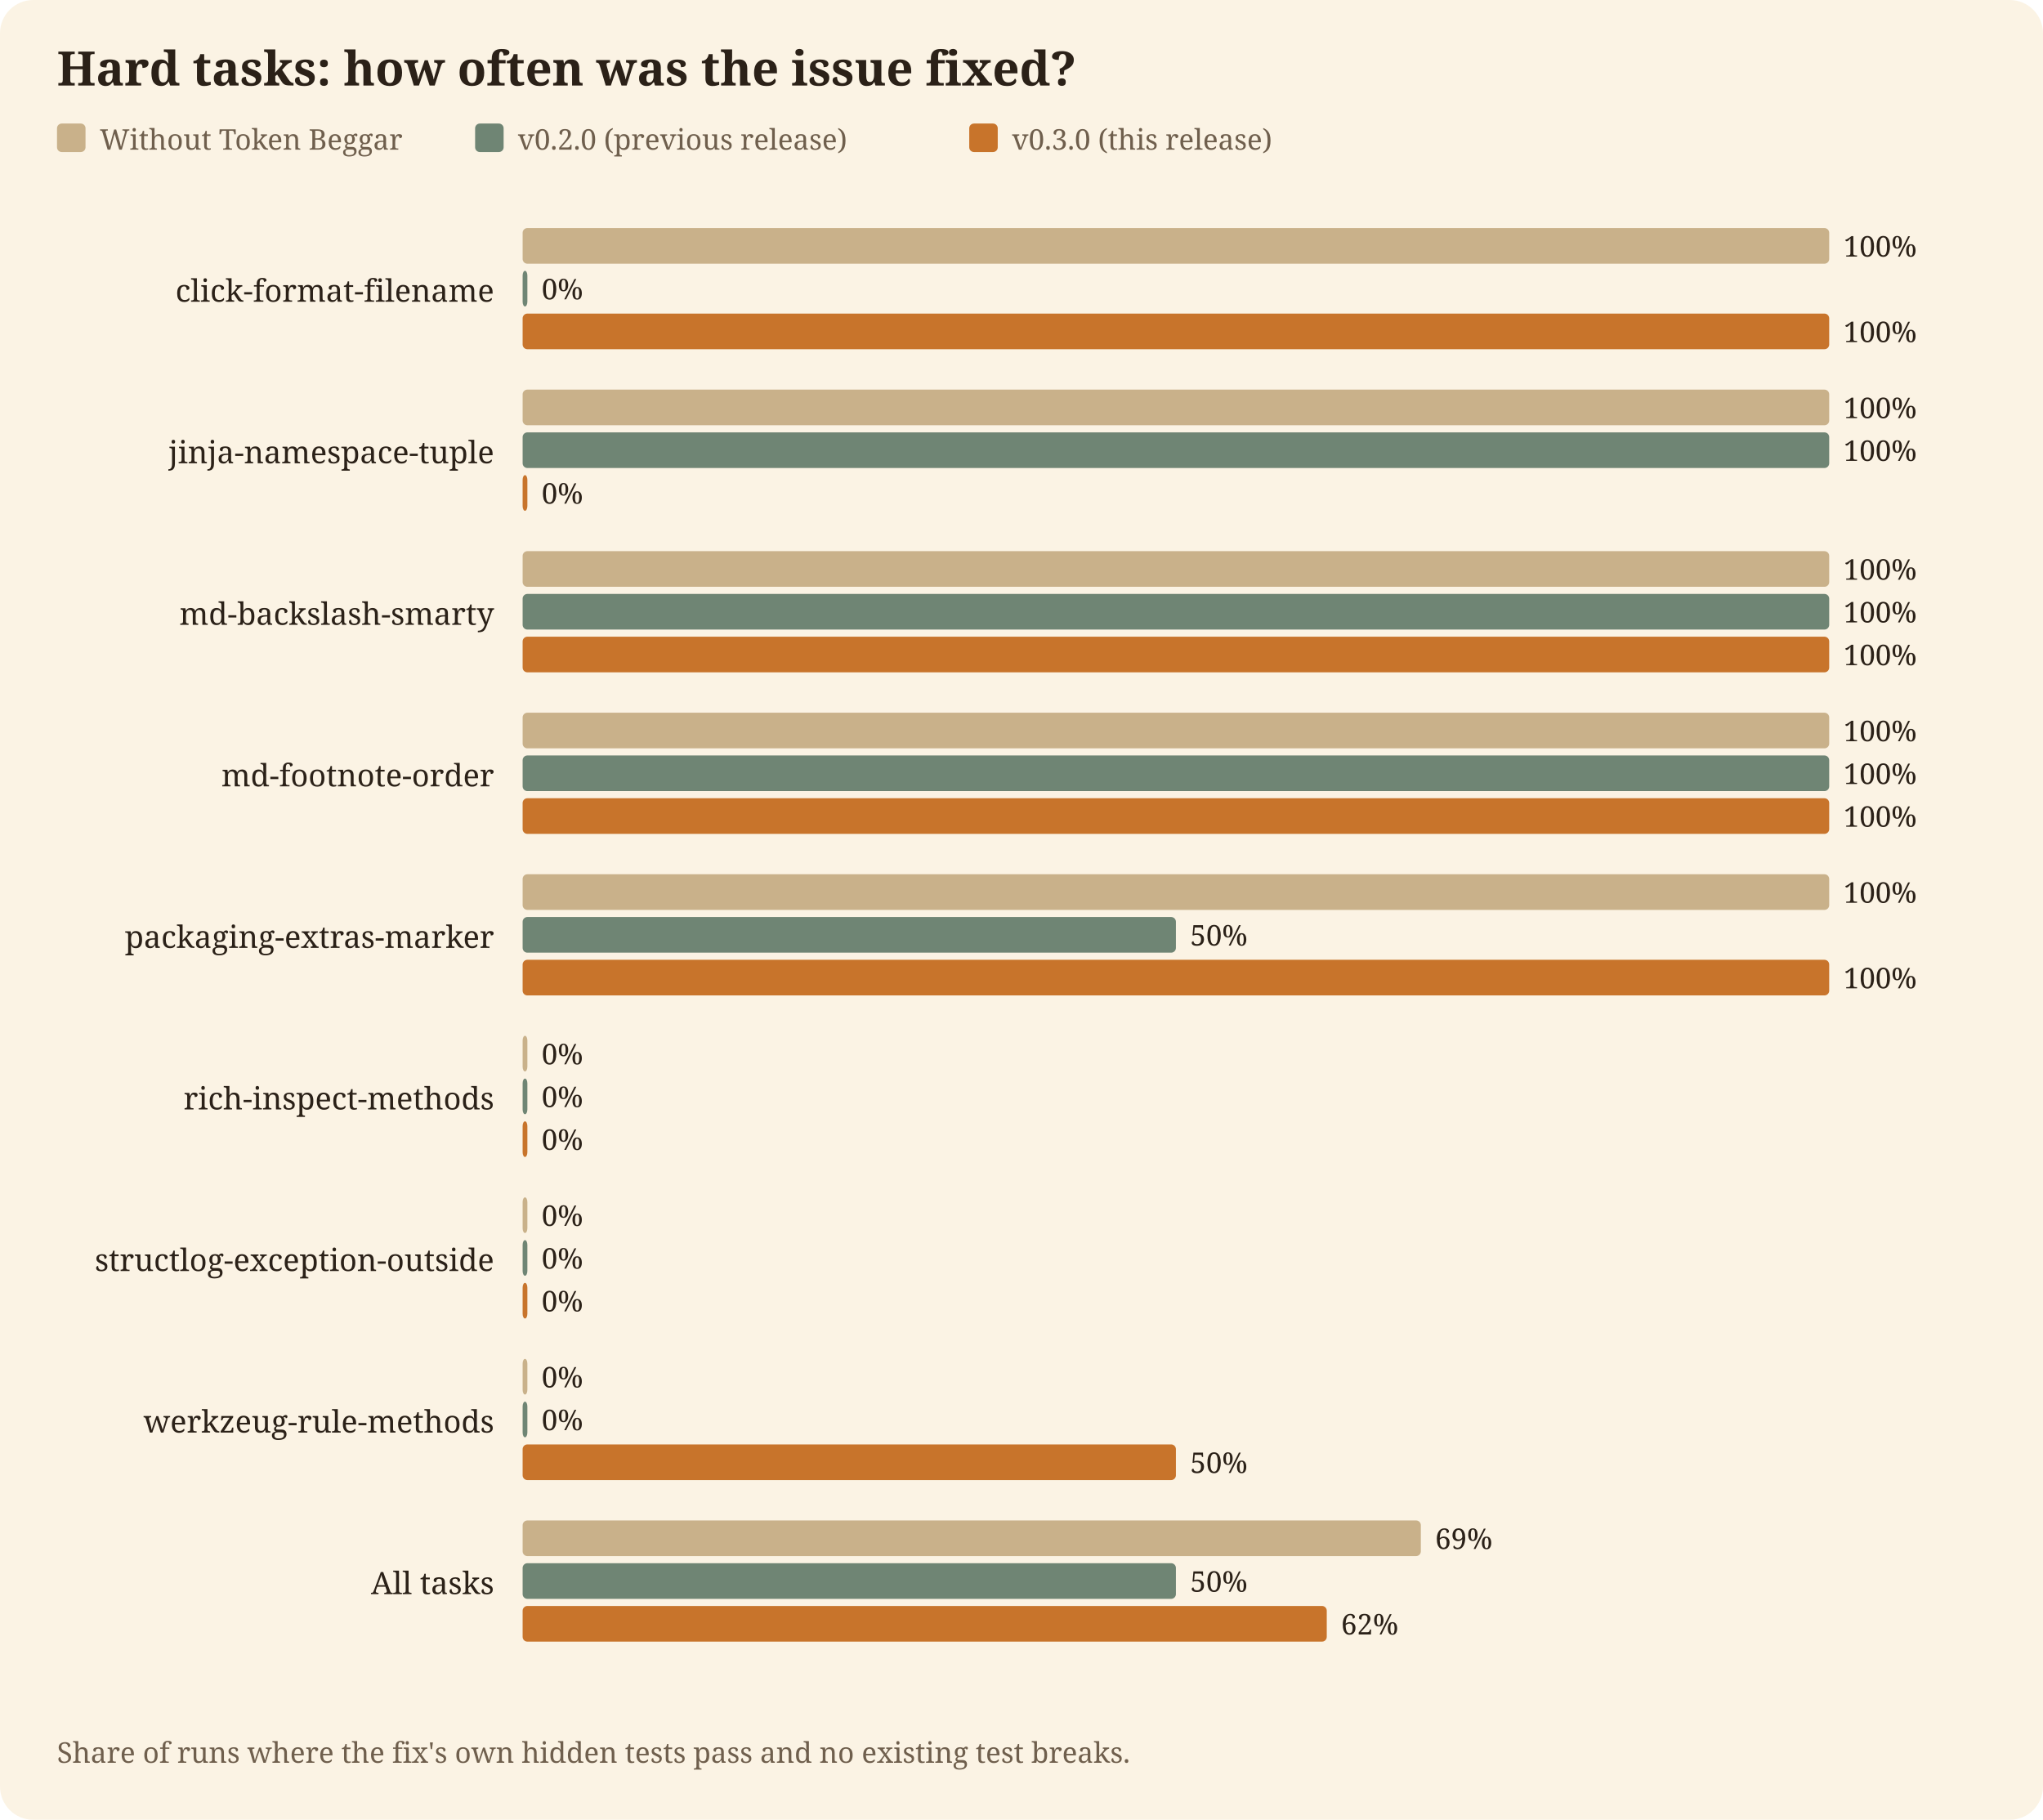
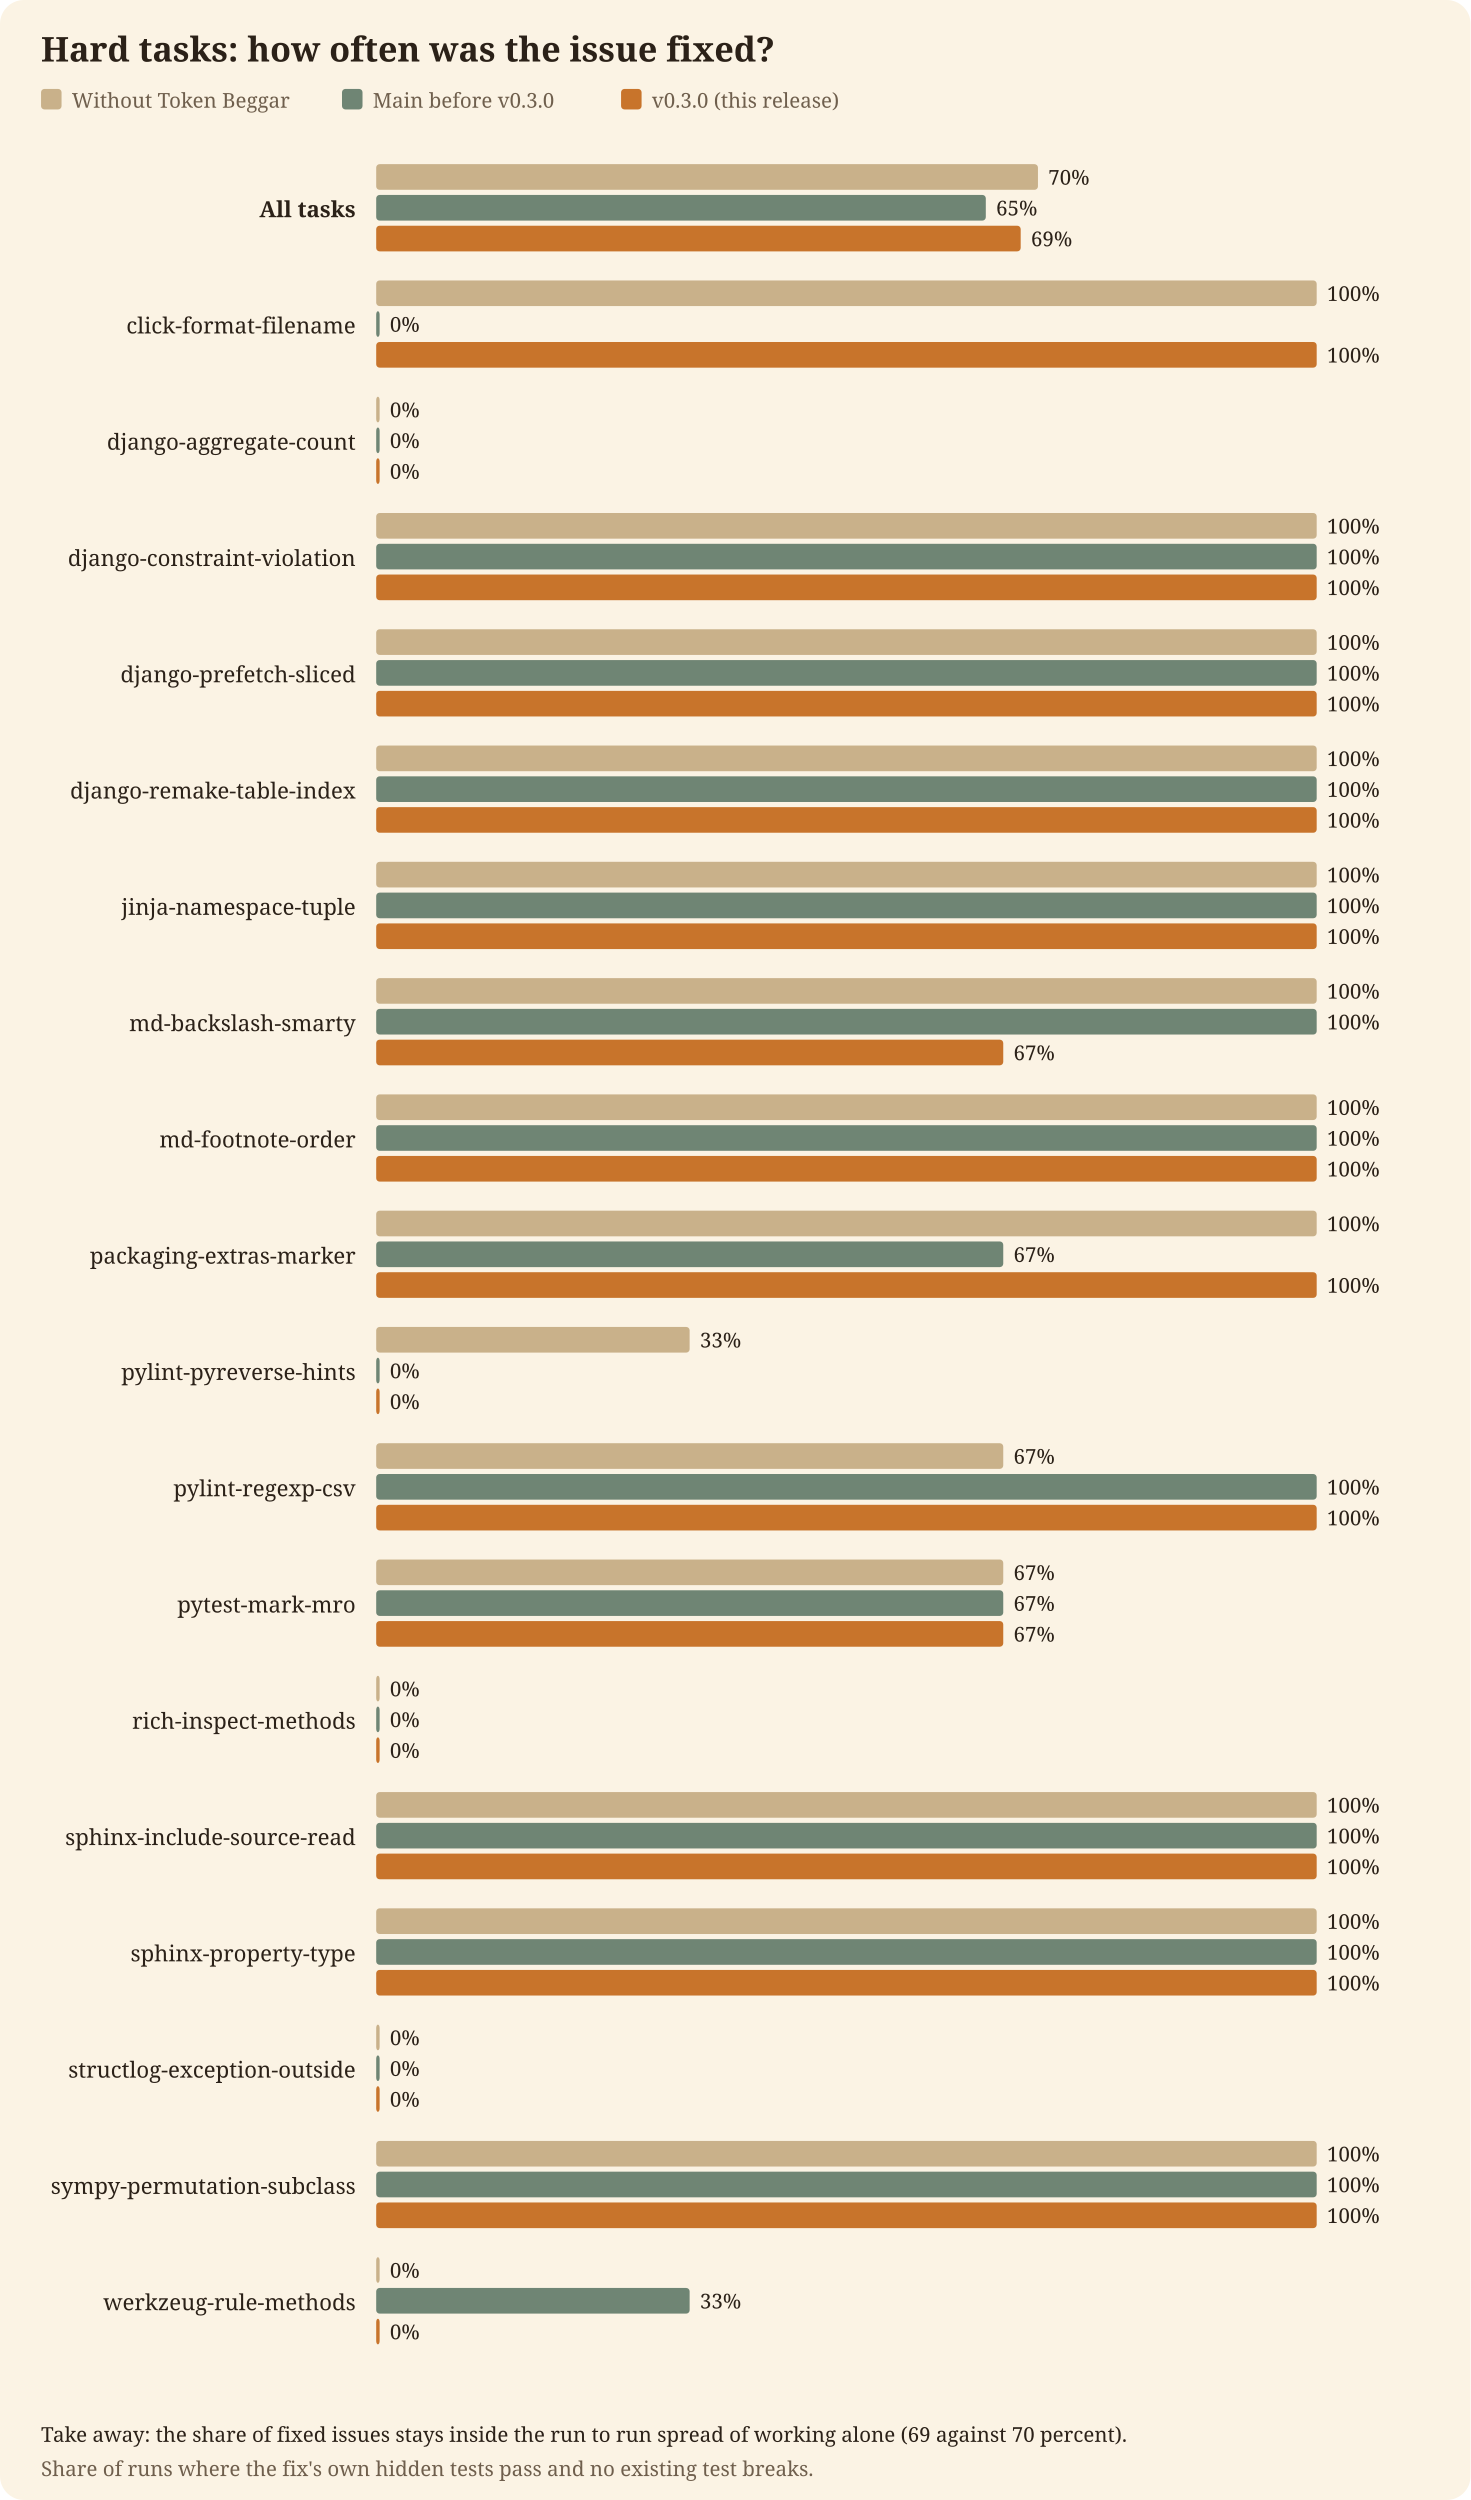
- <svg xmlns="http://www.w3.org/2000/svg" width="860" height="766" viewBox="0 0 860 766" font-family="Georgia, serif" role="img" aria-label="Hard tasks: how often was the issue fixed?">
-   <rect width="860" height="766" rx="14" fill="#fbf3e4" />
+ <svg xmlns="http://www.w3.org/2000/svg" width="860" height="1462" viewBox="0 0 860 1462" font-family="Georgia, serif" role="img" aria-label="Hard tasks: how often was the issue fixed?">
+   <rect width="860" height="1462" rx="14" fill="#fbf3e4" />
  <text x="24.0" y="36.0" font-size="20" fill="#2b2118" text-anchor="start" font-weight="bold">Hard tasks: how often was the issue fixed?</text>
  <rect x="24" y="52" width="12" height="12" rx="2" fill="#c9b18a" />
  <text x="42.0" y="63.0" font-size="12" fill="#6f5f4d" text-anchor="start" font-weight="normal">Without Token Beggar</text>
  <rect x="200.0" y="52" width="12" height="12" rx="2" fill="#6f8574" />
-   <text x="218.0" y="63.0" font-size="12" fill="#6f5f4d" text-anchor="start" font-weight="normal">v0.2.0 (previous release)</text>
-   <rect x="408.0" y="52" width="12" height="12" rx="2" fill="#c8742b" />
-   <text x="426.0" y="63.0" font-size="12" fill="#6f5f4d" text-anchor="start" font-weight="normal">v0.3.0 (this release)</text>
-   <text x="208.0" y="127.0" font-size="13" fill="#2b2118" text-anchor="end" font-weight="normal">click-format-filename</text>
-   <rect x="220" y="96" width="550.0" height="15" rx="2" fill="#c9b18a" />
-   <text x="776.0" y="108.0" font-size="12" fill="#2b2118" text-anchor="start" font-weight="normal">100%</text>
-   <rect x="220" y="114" width="2.0" height="15" rx="2" fill="#6f8574" />
-   <text x="228.0" y="126.0" font-size="12" fill="#2b2118" text-anchor="start" font-weight="normal">0%</text>
-   <rect x="220" y="132" width="550.0" height="15" rx="2" fill="#c8742b" />
-   <text x="776.0" y="144.0" font-size="12" fill="#2b2118" text-anchor="start" font-weight="normal">100%</text>
-   <text x="208.0" y="195.0" font-size="13" fill="#2b2118" text-anchor="end" font-weight="normal">jinja-namespace-tuple</text>
+   <text x="218.0" y="63.0" font-size="12" fill="#6f5f4d" text-anchor="start" font-weight="normal">Main before v0.3.0</text>
+   <rect x="363.2" y="52" width="12" height="12" rx="2" fill="#c8742b" />
+   <text x="381.2" y="63.0" font-size="12" fill="#6f5f4d" text-anchor="start" font-weight="normal">v0.3.0 (this release)</text>
+   <text x="208.0" y="127.0" font-size="13" fill="#2b2118" text-anchor="end" font-weight="bold">All tasks</text>
+   <rect x="220" y="96" width="387.0" height="15" rx="2" fill="#c9b18a" />
+   <text x="613.0" y="108.0" font-size="12" fill="#2b2118" text-anchor="start" font-weight="normal" stroke="#fbf3e4" stroke-width="4" paint-order="stroke">70%</text>
+   <rect x="220" y="114" width="356.5" height="15" rx="2" fill="#6f8574" />
+   <text x="582.5" y="126.0" font-size="12" fill="#2b2118" text-anchor="start" font-weight="normal" stroke="#fbf3e4" stroke-width="4" paint-order="stroke">65%</text>
+   <rect x="220" y="132" width="376.9" height="15" rx="2" fill="#c8742b" />
+   <text x="602.9" y="144.0" font-size="12" fill="#2b2118" text-anchor="start" font-weight="normal" stroke="#fbf3e4" stroke-width="4" paint-order="stroke">69%</text>
+   <text x="208.0" y="195.0" font-size="13" fill="#2b2118" text-anchor="end" font-weight="normal">click-format-filename</text>
  <rect x="220" y="164" width="550.0" height="15" rx="2" fill="#c9b18a" />
-   <text x="776.0" y="176.0" font-size="12" fill="#2b2118" text-anchor="start" font-weight="normal">100%</text>
-   <rect x="220" y="182" width="550.0" height="15" rx="2" fill="#6f8574" />
-   <text x="776.0" y="194.0" font-size="12" fill="#2b2118" text-anchor="start" font-weight="normal">100%</text>
-   <rect x="220" y="200" width="2.0" height="15" rx="2" fill="#c8742b" />
-   <text x="228.0" y="212.0" font-size="12" fill="#2b2118" text-anchor="start" font-weight="normal">0%</text>
-   <text x="208.0" y="263.0" font-size="13" fill="#2b2118" text-anchor="end" font-weight="normal">md-backslash-smarty</text>
-   <rect x="220" y="232" width="550.0" height="15" rx="2" fill="#c9b18a" />
-   <text x="776.0" y="244.0" font-size="12" fill="#2b2118" text-anchor="start" font-weight="normal">100%</text>
-   <rect x="220" y="250" width="550.0" height="15" rx="2" fill="#6f8574" />
-   <text x="776.0" y="262.0" font-size="12" fill="#2b2118" text-anchor="start" font-weight="normal">100%</text>
-   <rect x="220" y="268" width="550.0" height="15" rx="2" fill="#c8742b" />
-   <text x="776.0" y="280.0" font-size="12" fill="#2b2118" text-anchor="start" font-weight="normal">100%</text>
-   <text x="208.0" y="331.0" font-size="13" fill="#2b2118" text-anchor="end" font-weight="normal">md-footnote-order</text>
+   <text x="776.0" y="176.0" font-size="12" fill="#2b2118" text-anchor="start" font-weight="normal" stroke="#fbf3e4" stroke-width="4" paint-order="stroke">100%</text>
+   <rect x="220" y="182" width="2.0" height="15" rx="2" fill="#6f8574" />
+   <text x="228.0" y="194.0" font-size="12" fill="#2b2118" text-anchor="start" font-weight="normal" stroke="#fbf3e4" stroke-width="4" paint-order="stroke">0%</text>
+   <rect x="220" y="200" width="550.0" height="15" rx="2" fill="#c8742b" />
+   <text x="776.0" y="212.0" font-size="12" fill="#2b2118" text-anchor="start" font-weight="normal" stroke="#fbf3e4" stroke-width="4" paint-order="stroke">100%</text>
+   <text x="208.0" y="263.0" font-size="13" fill="#2b2118" text-anchor="end" font-weight="normal">django-aggregate-count</text>
+   <rect x="220" y="232" width="2.0" height="15" rx="2" fill="#c9b18a" />
+   <text x="228.0" y="244.0" font-size="12" fill="#2b2118" text-anchor="start" font-weight="normal" stroke="#fbf3e4" stroke-width="4" paint-order="stroke">0%</text>
+   <rect x="220" y="250" width="2.0" height="15" rx="2" fill="#6f8574" />
+   <text x="228.0" y="262.0" font-size="12" fill="#2b2118" text-anchor="start" font-weight="normal" stroke="#fbf3e4" stroke-width="4" paint-order="stroke">0%</text>
+   <rect x="220" y="268" width="2.0" height="15" rx="2" fill="#c8742b" />
+   <text x="228.0" y="280.0" font-size="12" fill="#2b2118" text-anchor="start" font-weight="normal" stroke="#fbf3e4" stroke-width="4" paint-order="stroke">0%</text>
+   <text x="208.0" y="331.0" font-size="13" fill="#2b2118" text-anchor="end" font-weight="normal">django-constraint-violation</text>
  <rect x="220" y="300" width="550.0" height="15" rx="2" fill="#c9b18a" />
-   <text x="776.0" y="312.0" font-size="12" fill="#2b2118" text-anchor="start" font-weight="normal">100%</text>
+   <text x="776.0" y="312.0" font-size="12" fill="#2b2118" text-anchor="start" font-weight="normal" stroke="#fbf3e4" stroke-width="4" paint-order="stroke">100%</text>
  <rect x="220" y="318" width="550.0" height="15" rx="2" fill="#6f8574" />
-   <text x="776.0" y="330.0" font-size="12" fill="#2b2118" text-anchor="start" font-weight="normal">100%</text>
+   <text x="776.0" y="330.0" font-size="12" fill="#2b2118" text-anchor="start" font-weight="normal" stroke="#fbf3e4" stroke-width="4" paint-order="stroke">100%</text>
  <rect x="220" y="336" width="550.0" height="15" rx="2" fill="#c8742b" />
-   <text x="776.0" y="348.0" font-size="12" fill="#2b2118" text-anchor="start" font-weight="normal">100%</text>
-   <text x="208.0" y="399.0" font-size="13" fill="#2b2118" text-anchor="end" font-weight="normal">packaging-extras-marker</text>
+   <text x="776.0" y="348.0" font-size="12" fill="#2b2118" text-anchor="start" font-weight="normal" stroke="#fbf3e4" stroke-width="4" paint-order="stroke">100%</text>
+   <text x="208.0" y="399.0" font-size="13" fill="#2b2118" text-anchor="end" font-weight="normal">django-prefetch-sliced</text>
  <rect x="220" y="368" width="550.0" height="15" rx="2" fill="#c9b18a" />
-   <text x="776.0" y="380.0" font-size="12" fill="#2b2118" text-anchor="start" font-weight="normal">100%</text>
-   <rect x="220" y="386" width="275.0" height="15" rx="2" fill="#6f8574" />
-   <text x="501.0" y="398.0" font-size="12" fill="#2b2118" text-anchor="start" font-weight="normal">50%</text>
+   <text x="776.0" y="380.0" font-size="12" fill="#2b2118" text-anchor="start" font-weight="normal" stroke="#fbf3e4" stroke-width="4" paint-order="stroke">100%</text>
+   <rect x="220" y="386" width="550.0" height="15" rx="2" fill="#6f8574" />
+   <text x="776.0" y="398.0" font-size="12" fill="#2b2118" text-anchor="start" font-weight="normal" stroke="#fbf3e4" stroke-width="4" paint-order="stroke">100%</text>
  <rect x="220" y="404" width="550.0" height="15" rx="2" fill="#c8742b" />
-   <text x="776.0" y="416.0" font-size="12" fill="#2b2118" text-anchor="start" font-weight="normal">100%</text>
-   <text x="208.0" y="467.0" font-size="13" fill="#2b2118" text-anchor="end" font-weight="normal">rich-inspect-methods</text>
-   <rect x="220" y="436" width="2.0" height="15" rx="2" fill="#c9b18a" />
-   <text x="228.0" y="448.0" font-size="12" fill="#2b2118" text-anchor="start" font-weight="normal">0%</text>
-   <rect x="220" y="454" width="2.0" height="15" rx="2" fill="#6f8574" />
-   <text x="228.0" y="466.0" font-size="12" fill="#2b2118" text-anchor="start" font-weight="normal">0%</text>
-   <rect x="220" y="472" width="2.0" height="15" rx="2" fill="#c8742b" />
-   <text x="228.0" y="484.0" font-size="12" fill="#2b2118" text-anchor="start" font-weight="normal">0%</text>
-   <text x="208.0" y="535.0" font-size="13" fill="#2b2118" text-anchor="end" font-weight="normal">structlog-exception-outside</text>
-   <rect x="220" y="504" width="2.0" height="15" rx="2" fill="#c9b18a" />
-   <text x="228.0" y="516.0" font-size="12" fill="#2b2118" text-anchor="start" font-weight="normal">0%</text>
-   <rect x="220" y="522" width="2.0" height="15" rx="2" fill="#6f8574" />
-   <text x="228.0" y="534.0" font-size="12" fill="#2b2118" text-anchor="start" font-weight="normal">0%</text>
-   <rect x="220" y="540" width="2.0" height="15" rx="2" fill="#c8742b" />
-   <text x="228.0" y="552.0" font-size="12" fill="#2b2118" text-anchor="start" font-weight="normal">0%</text>
-   <text x="208.0" y="603.0" font-size="13" fill="#2b2118" text-anchor="end" font-weight="normal">werkzeug-rule-methods</text>
-   <rect x="220" y="572" width="2.0" height="15" rx="2" fill="#c9b18a" />
-   <text x="228.0" y="584.0" font-size="12" fill="#2b2118" text-anchor="start" font-weight="normal">0%</text>
-   <rect x="220" y="590" width="2.0" height="15" rx="2" fill="#6f8574" />
-   <text x="228.0" y="602.0" font-size="12" fill="#2b2118" text-anchor="start" font-weight="normal">0%</text>
-   <rect x="220" y="608" width="275.0" height="15" rx="2" fill="#c8742b" />
-   <text x="501.0" y="620.0" font-size="12" fill="#2b2118" text-anchor="start" font-weight="normal">50%</text>
-   <text x="208.0" y="671.0" font-size="13" fill="#2b2118" text-anchor="end" font-weight="normal">All tasks</text>
-   <rect x="220" y="640" width="378.1" height="15" rx="2" fill="#c9b18a" />
-   <text x="604.1" y="652.0" font-size="12" fill="#2b2118" text-anchor="start" font-weight="normal">69%</text>
-   <rect x="220" y="658" width="275.0" height="15" rx="2" fill="#6f8574" />
-   <text x="501.0" y="670.0" font-size="12" fill="#2b2118" text-anchor="start" font-weight="normal">50%</text>
-   <rect x="220" y="676" width="338.5" height="15" rx="2" fill="#c8742b" />
-   <text x="564.5" y="688.0" font-size="12" fill="#2b2118" text-anchor="start" font-weight="normal">62%</text>
-   <text x="24.0" y="742.0" font-size="12" fill="#6f5f4d" text-anchor="start" font-weight="normal">Share of runs where the fix's own hidden tests pass and no existing test breaks.</text>
+   <text x="776.0" y="416.0" font-size="12" fill="#2b2118" text-anchor="start" font-weight="normal" stroke="#fbf3e4" stroke-width="4" paint-order="stroke">100%</text>
+   <text x="208.0" y="467.0" font-size="13" fill="#2b2118" text-anchor="end" font-weight="normal">django-remake-table-index</text>
+   <rect x="220" y="436" width="550.0" height="15" rx="2" fill="#c9b18a" />
+   <text x="776.0" y="448.0" font-size="12" fill="#2b2118" text-anchor="start" font-weight="normal" stroke="#fbf3e4" stroke-width="4" paint-order="stroke">100%</text>
+   <rect x="220" y="454" width="550.0" height="15" rx="2" fill="#6f8574" />
+   <text x="776.0" y="466.0" font-size="12" fill="#2b2118" text-anchor="start" font-weight="normal" stroke="#fbf3e4" stroke-width="4" paint-order="stroke">100%</text>
+   <rect x="220" y="472" width="550.0" height="15" rx="2" fill="#c8742b" />
+   <text x="776.0" y="484.0" font-size="12" fill="#2b2118" text-anchor="start" font-weight="normal" stroke="#fbf3e4" stroke-width="4" paint-order="stroke">100%</text>
+   <text x="208.0" y="535.0" font-size="13" fill="#2b2118" text-anchor="end" font-weight="normal">jinja-namespace-tuple</text>
+   <rect x="220" y="504" width="550.0" height="15" rx="2" fill="#c9b18a" />
+   <text x="776.0" y="516.0" font-size="12" fill="#2b2118" text-anchor="start" font-weight="normal" stroke="#fbf3e4" stroke-width="4" paint-order="stroke">100%</text>
+   <rect x="220" y="522" width="550.0" height="15" rx="2" fill="#6f8574" />
+   <text x="776.0" y="534.0" font-size="12" fill="#2b2118" text-anchor="start" font-weight="normal" stroke="#fbf3e4" stroke-width="4" paint-order="stroke">100%</text>
+   <rect x="220" y="540" width="550.0" height="15" rx="2" fill="#c8742b" />
+   <text x="776.0" y="552.0" font-size="12" fill="#2b2118" text-anchor="start" font-weight="normal" stroke="#fbf3e4" stroke-width="4" paint-order="stroke">100%</text>
+   <text x="208.0" y="603.0" font-size="13" fill="#2b2118" text-anchor="end" font-weight="normal">md-backslash-smarty</text>
+   <rect x="220" y="572" width="550.0" height="15" rx="2" fill="#c9b18a" />
+   <text x="776.0" y="584.0" font-size="12" fill="#2b2118" text-anchor="start" font-weight="normal" stroke="#fbf3e4" stroke-width="4" paint-order="stroke">100%</text>
+   <rect x="220" y="590" width="550.0" height="15" rx="2" fill="#6f8574" />
+   <text x="776.0" y="602.0" font-size="12" fill="#2b2118" text-anchor="start" font-weight="normal" stroke="#fbf3e4" stroke-width="4" paint-order="stroke">100%</text>
+   <rect x="220" y="608" width="366.7" height="15" rx="2" fill="#c8742b" />
+   <text x="592.7" y="620.0" font-size="12" fill="#2b2118" text-anchor="start" font-weight="normal" stroke="#fbf3e4" stroke-width="4" paint-order="stroke">67%</text>
+   <text x="208.0" y="671.0" font-size="13" fill="#2b2118" text-anchor="end" font-weight="normal">md-footnote-order</text>
+   <rect x="220" y="640" width="550.0" height="15" rx="2" fill="#c9b18a" />
+   <text x="776.0" y="652.0" font-size="12" fill="#2b2118" text-anchor="start" font-weight="normal" stroke="#fbf3e4" stroke-width="4" paint-order="stroke">100%</text>
+   <rect x="220" y="658" width="550.0" height="15" rx="2" fill="#6f8574" />
+   <text x="776.0" y="670.0" font-size="12" fill="#2b2118" text-anchor="start" font-weight="normal" stroke="#fbf3e4" stroke-width="4" paint-order="stroke">100%</text>
+   <rect x="220" y="676" width="550.0" height="15" rx="2" fill="#c8742b" />
+   <text x="776.0" y="688.0" font-size="12" fill="#2b2118" text-anchor="start" font-weight="normal" stroke="#fbf3e4" stroke-width="4" paint-order="stroke">100%</text>
+   <text x="208.0" y="739.0" font-size="13" fill="#2b2118" text-anchor="end" font-weight="normal">packaging-extras-marker</text>
+   <rect x="220" y="708" width="550.0" height="15" rx="2" fill="#c9b18a" />
+   <text x="776.0" y="720.0" font-size="12" fill="#2b2118" text-anchor="start" font-weight="normal" stroke="#fbf3e4" stroke-width="4" paint-order="stroke">100%</text>
+   <rect x="220" y="726" width="366.7" height="15" rx="2" fill="#6f8574" />
+   <text x="592.7" y="738.0" font-size="12" fill="#2b2118" text-anchor="start" font-weight="normal" stroke="#fbf3e4" stroke-width="4" paint-order="stroke">67%</text>
+   <rect x="220" y="744" width="550.0" height="15" rx="2" fill="#c8742b" />
+   <text x="776.0" y="756.0" font-size="12" fill="#2b2118" text-anchor="start" font-weight="normal" stroke="#fbf3e4" stroke-width="4" paint-order="stroke">100%</text>
+   <text x="208.0" y="807.0" font-size="13" fill="#2b2118" text-anchor="end" font-weight="normal">pylint-pyreverse-hints</text>
+   <rect x="220" y="776" width="183.3" height="15" rx="2" fill="#c9b18a" />
+   <text x="409.3" y="788.0" font-size="12" fill="#2b2118" text-anchor="start" font-weight="normal" stroke="#fbf3e4" stroke-width="4" paint-order="stroke">33%</text>
+   <rect x="220" y="794" width="2.0" height="15" rx="2" fill="#6f8574" />
+   <text x="228.0" y="806.0" font-size="12" fill="#2b2118" text-anchor="start" font-weight="normal" stroke="#fbf3e4" stroke-width="4" paint-order="stroke">0%</text>
+   <rect x="220" y="812" width="2.0" height="15" rx="2" fill="#c8742b" />
+   <text x="228.0" y="824.0" font-size="12" fill="#2b2118" text-anchor="start" font-weight="normal" stroke="#fbf3e4" stroke-width="4" paint-order="stroke">0%</text>
+   <text x="208.0" y="875.0" font-size="13" fill="#2b2118" text-anchor="end" font-weight="normal">pylint-regexp-csv</text>
+   <rect x="220" y="844" width="366.7" height="15" rx="2" fill="#c9b18a" />
+   <text x="592.7" y="856.0" font-size="12" fill="#2b2118" text-anchor="start" font-weight="normal" stroke="#fbf3e4" stroke-width="4" paint-order="stroke">67%</text>
+   <rect x="220" y="862" width="550.0" height="15" rx="2" fill="#6f8574" />
+   <text x="776.0" y="874.0" font-size="12" fill="#2b2118" text-anchor="start" font-weight="normal" stroke="#fbf3e4" stroke-width="4" paint-order="stroke">100%</text>
+   <rect x="220" y="880" width="550.0" height="15" rx="2" fill="#c8742b" />
+   <text x="776.0" y="892.0" font-size="12" fill="#2b2118" text-anchor="start" font-weight="normal" stroke="#fbf3e4" stroke-width="4" paint-order="stroke">100%</text>
+   <text x="208.0" y="943.0" font-size="13" fill="#2b2118" text-anchor="end" font-weight="normal">pytest-mark-mro</text>
+   <rect x="220" y="912" width="366.7" height="15" rx="2" fill="#c9b18a" />
+   <text x="592.7" y="924.0" font-size="12" fill="#2b2118" text-anchor="start" font-weight="normal" stroke="#fbf3e4" stroke-width="4" paint-order="stroke">67%</text>
+   <rect x="220" y="930" width="366.7" height="15" rx="2" fill="#6f8574" />
+   <text x="592.7" y="942.0" font-size="12" fill="#2b2118" text-anchor="start" font-weight="normal" stroke="#fbf3e4" stroke-width="4" paint-order="stroke">67%</text>
+   <rect x="220" y="948" width="366.7" height="15" rx="2" fill="#c8742b" />
+   <text x="592.7" y="960.0" font-size="12" fill="#2b2118" text-anchor="start" font-weight="normal" stroke="#fbf3e4" stroke-width="4" paint-order="stroke">67%</text>
+   <text x="208.0" y="1011.0" font-size="13" fill="#2b2118" text-anchor="end" font-weight="normal">rich-inspect-methods</text>
+   <rect x="220" y="980" width="2.0" height="15" rx="2" fill="#c9b18a" />
+   <text x="228.0" y="992.0" font-size="12" fill="#2b2118" text-anchor="start" font-weight="normal" stroke="#fbf3e4" stroke-width="4" paint-order="stroke">0%</text>
+   <rect x="220" y="998" width="2.0" height="15" rx="2" fill="#6f8574" />
+   <text x="228.0" y="1010.0" font-size="12" fill="#2b2118" text-anchor="start" font-weight="normal" stroke="#fbf3e4" stroke-width="4" paint-order="stroke">0%</text>
+   <rect x="220" y="1016" width="2.0" height="15" rx="2" fill="#c8742b" />
+   <text x="228.0" y="1028.0" font-size="12" fill="#2b2118" text-anchor="start" font-weight="normal" stroke="#fbf3e4" stroke-width="4" paint-order="stroke">0%</text>
+   <text x="208.0" y="1079.0" font-size="13" fill="#2b2118" text-anchor="end" font-weight="normal">sphinx-include-source-read</text>
+   <rect x="220" y="1048" width="550.0" height="15" rx="2" fill="#c9b18a" />
+   <text x="776.0" y="1060.0" font-size="12" fill="#2b2118" text-anchor="start" font-weight="normal" stroke="#fbf3e4" stroke-width="4" paint-order="stroke">100%</text>
+   <rect x="220" y="1066" width="550.0" height="15" rx="2" fill="#6f8574" />
+   <text x="776.0" y="1078.0" font-size="12" fill="#2b2118" text-anchor="start" font-weight="normal" stroke="#fbf3e4" stroke-width="4" paint-order="stroke">100%</text>
+   <rect x="220" y="1084" width="550.0" height="15" rx="2" fill="#c8742b" />
+   <text x="776.0" y="1096.0" font-size="12" fill="#2b2118" text-anchor="start" font-weight="normal" stroke="#fbf3e4" stroke-width="4" paint-order="stroke">100%</text>
+   <text x="208.0" y="1147.0" font-size="13" fill="#2b2118" text-anchor="end" font-weight="normal">sphinx-property-type</text>
+   <rect x="220" y="1116" width="550.0" height="15" rx="2" fill="#c9b18a" />
+   <text x="776.0" y="1128.0" font-size="12" fill="#2b2118" text-anchor="start" font-weight="normal" stroke="#fbf3e4" stroke-width="4" paint-order="stroke">100%</text>
+   <rect x="220" y="1134" width="550.0" height="15" rx="2" fill="#6f8574" />
+   <text x="776.0" y="1146.0" font-size="12" fill="#2b2118" text-anchor="start" font-weight="normal" stroke="#fbf3e4" stroke-width="4" paint-order="stroke">100%</text>
+   <rect x="220" y="1152" width="550.0" height="15" rx="2" fill="#c8742b" />
+   <text x="776.0" y="1164.0" font-size="12" fill="#2b2118" text-anchor="start" font-weight="normal" stroke="#fbf3e4" stroke-width="4" paint-order="stroke">100%</text>
+   <text x="208.0" y="1215.0" font-size="13" fill="#2b2118" text-anchor="end" font-weight="normal">structlog-exception-outside</text>
+   <rect x="220" y="1184" width="2.0" height="15" rx="2" fill="#c9b18a" />
+   <text x="228.0" y="1196.0" font-size="12" fill="#2b2118" text-anchor="start" font-weight="normal" stroke="#fbf3e4" stroke-width="4" paint-order="stroke">0%</text>
+   <rect x="220" y="1202" width="2.0" height="15" rx="2" fill="#6f8574" />
+   <text x="228.0" y="1214.0" font-size="12" fill="#2b2118" text-anchor="start" font-weight="normal" stroke="#fbf3e4" stroke-width="4" paint-order="stroke">0%</text>
+   <rect x="220" y="1220" width="2.0" height="15" rx="2" fill="#c8742b" />
+   <text x="228.0" y="1232.0" font-size="12" fill="#2b2118" text-anchor="start" font-weight="normal" stroke="#fbf3e4" stroke-width="4" paint-order="stroke">0%</text>
+   <text x="208.0" y="1283.0" font-size="13" fill="#2b2118" text-anchor="end" font-weight="normal">sympy-permutation-subclass</text>
+   <rect x="220" y="1252" width="550.0" height="15" rx="2" fill="#c9b18a" />
+   <text x="776.0" y="1264.0" font-size="12" fill="#2b2118" text-anchor="start" font-weight="normal" stroke="#fbf3e4" stroke-width="4" paint-order="stroke">100%</text>
+   <rect x="220" y="1270" width="550.0" height="15" rx="2" fill="#6f8574" />
+   <text x="776.0" y="1282.0" font-size="12" fill="#2b2118" text-anchor="start" font-weight="normal" stroke="#fbf3e4" stroke-width="4" paint-order="stroke">100%</text>
+   <rect x="220" y="1288" width="550.0" height="15" rx="2" fill="#c8742b" />
+   <text x="776.0" y="1300.0" font-size="12" fill="#2b2118" text-anchor="start" font-weight="normal" stroke="#fbf3e4" stroke-width="4" paint-order="stroke">100%</text>
+   <text x="208.0" y="1351.0" font-size="13" fill="#2b2118" text-anchor="end" font-weight="normal">werkzeug-rule-methods</text>
+   <rect x="220" y="1320" width="2.0" height="15" rx="2" fill="#c9b18a" />
+   <text x="228.0" y="1332.0" font-size="12" fill="#2b2118" text-anchor="start" font-weight="normal" stroke="#fbf3e4" stroke-width="4" paint-order="stroke">0%</text>
+   <rect x="220" y="1338" width="183.3" height="15" rx="2" fill="#6f8574" />
+   <text x="409.3" y="1350.0" font-size="12" fill="#2b2118" text-anchor="start" font-weight="normal" stroke="#fbf3e4" stroke-width="4" paint-order="stroke">33%</text>
+   <rect x="220" y="1356" width="2.0" height="15" rx="2" fill="#c8742b" />
+   <text x="228.0" y="1368.0" font-size="12" fill="#2b2118" text-anchor="start" font-weight="normal" stroke="#fbf3e4" stroke-width="4" paint-order="stroke">0%</text>
+   <text x="24.0" y="1428.0" font-size="12" fill="#2b2118" text-anchor="start" font-weight="normal">Take away: the share of fixed issues stays inside the run to run spread of working alone (69 against 70 percent).</text>
+   <text x="24.0" y="1448.0" font-size="12" fill="#6f5f4d" text-anchor="start" font-weight="normal">Share of runs where the fix's own hidden tests pass and no existing test breaks.</text>
</svg>
